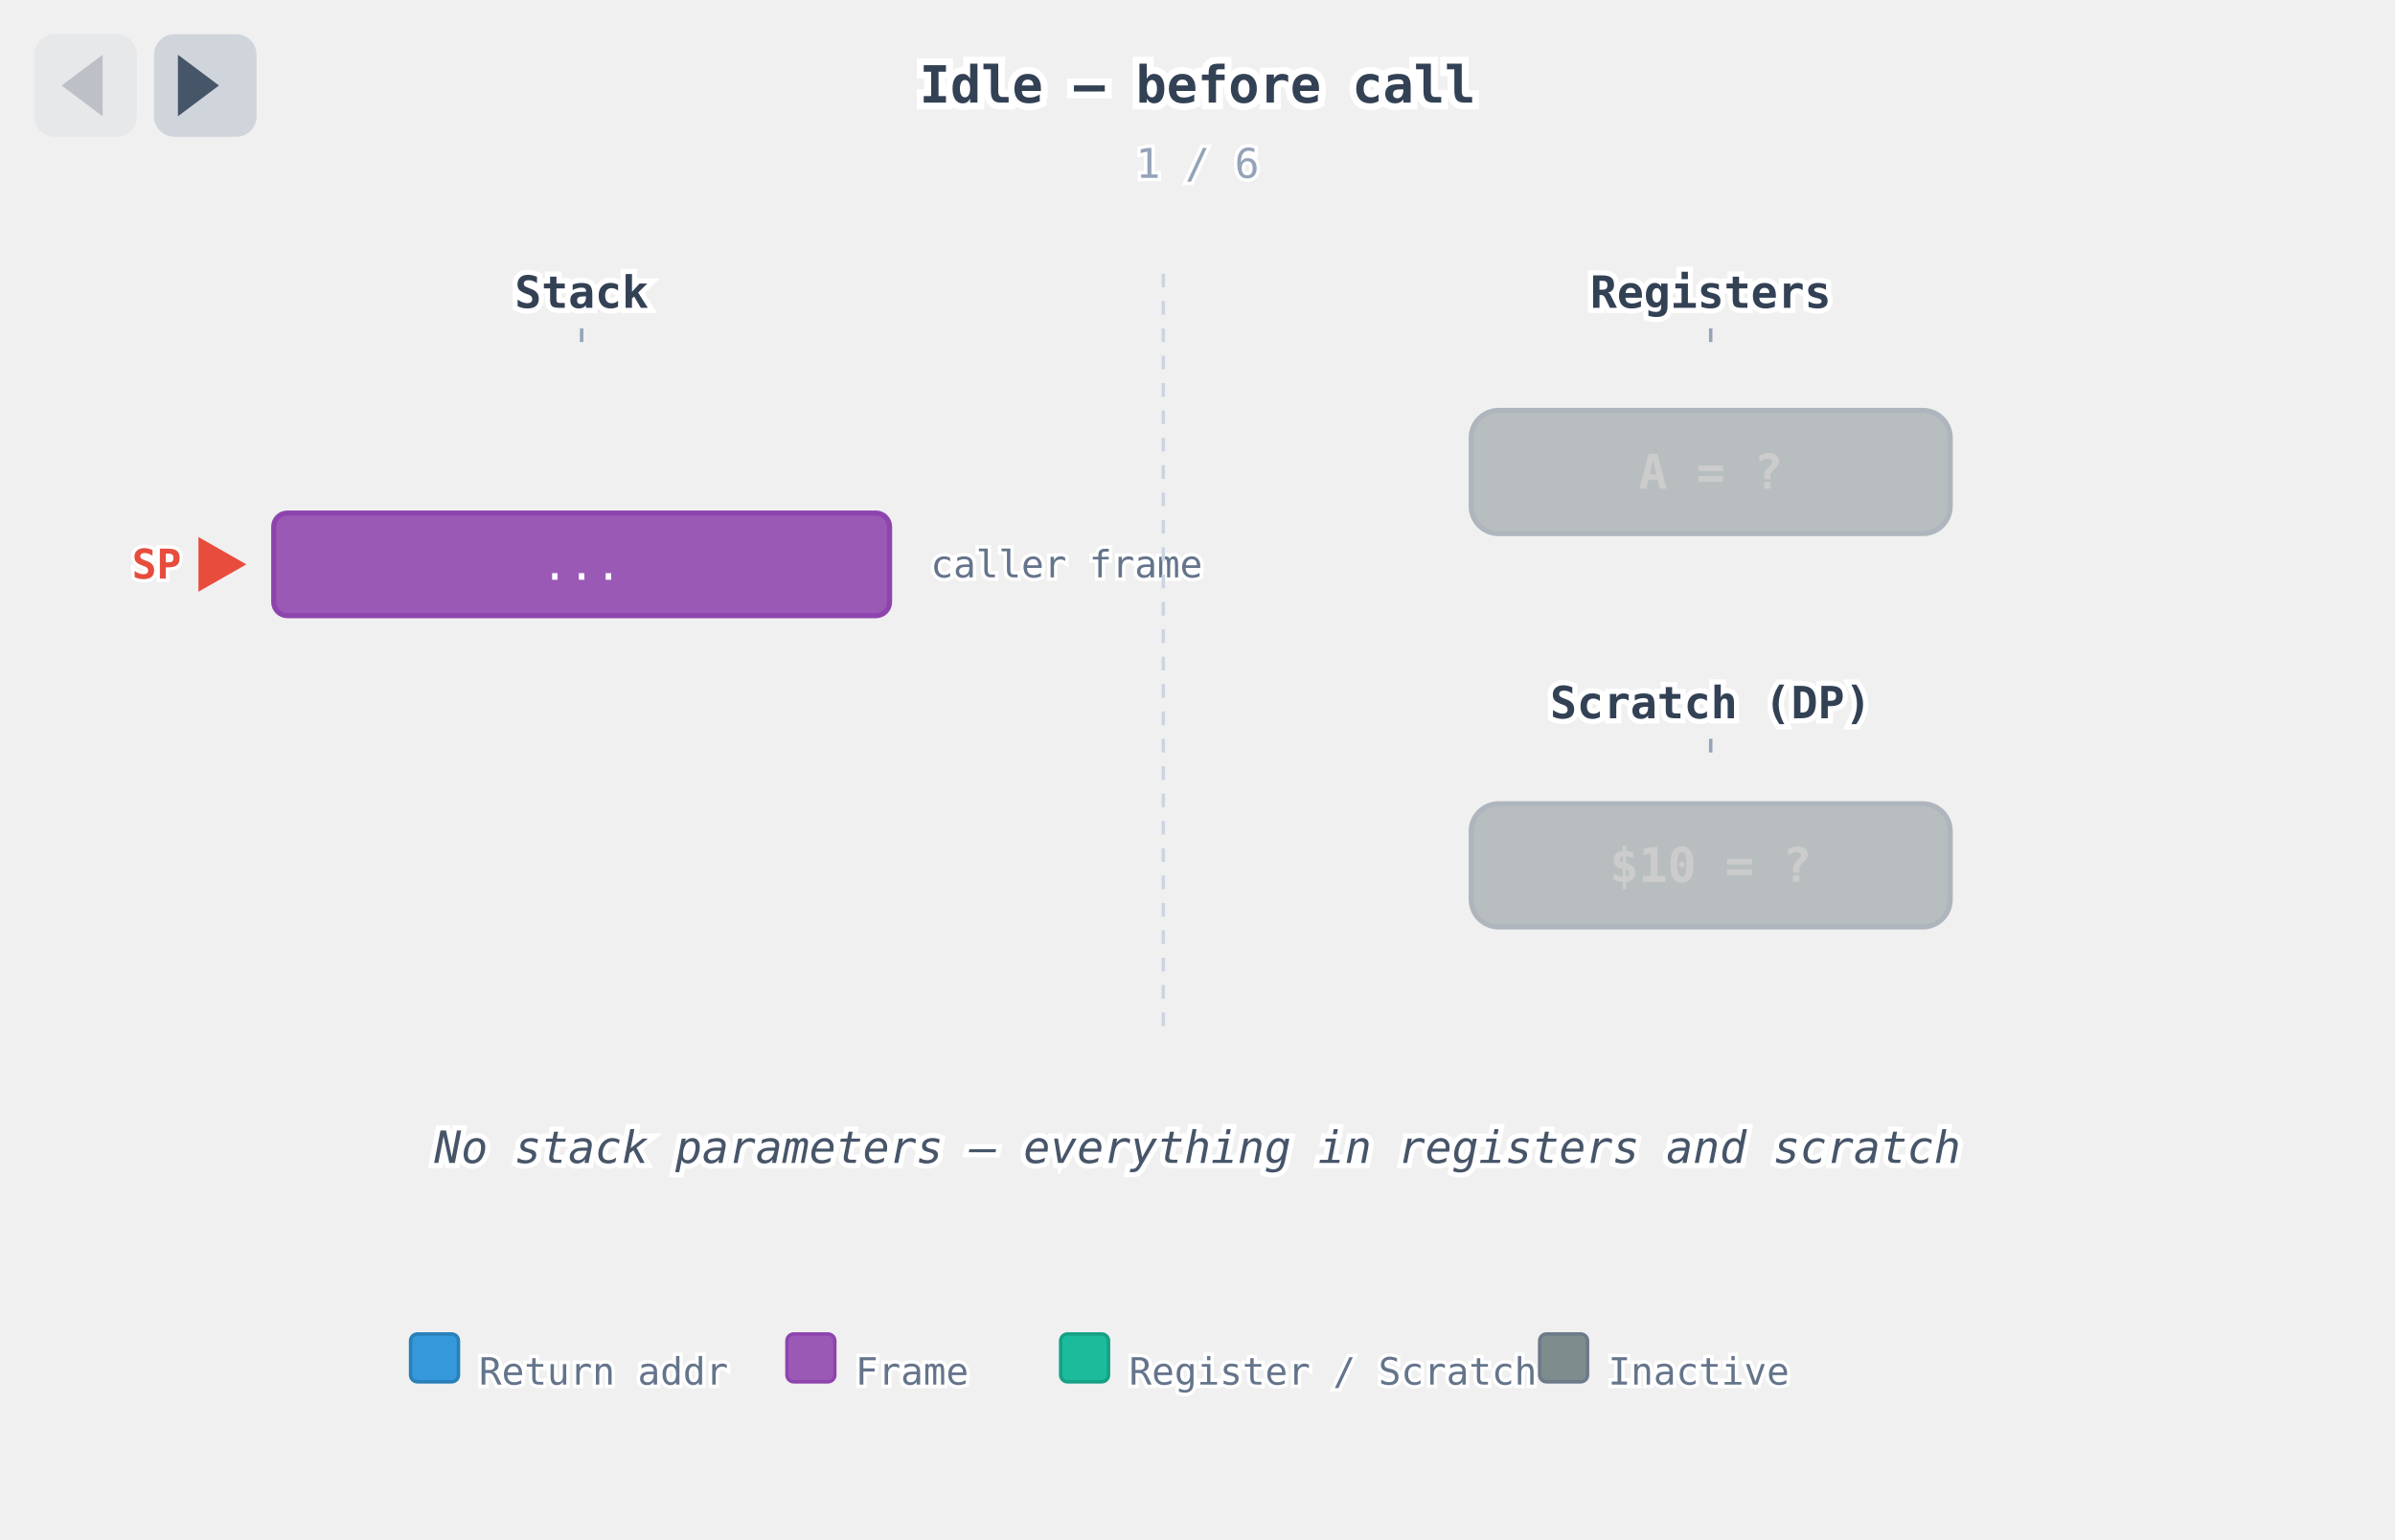
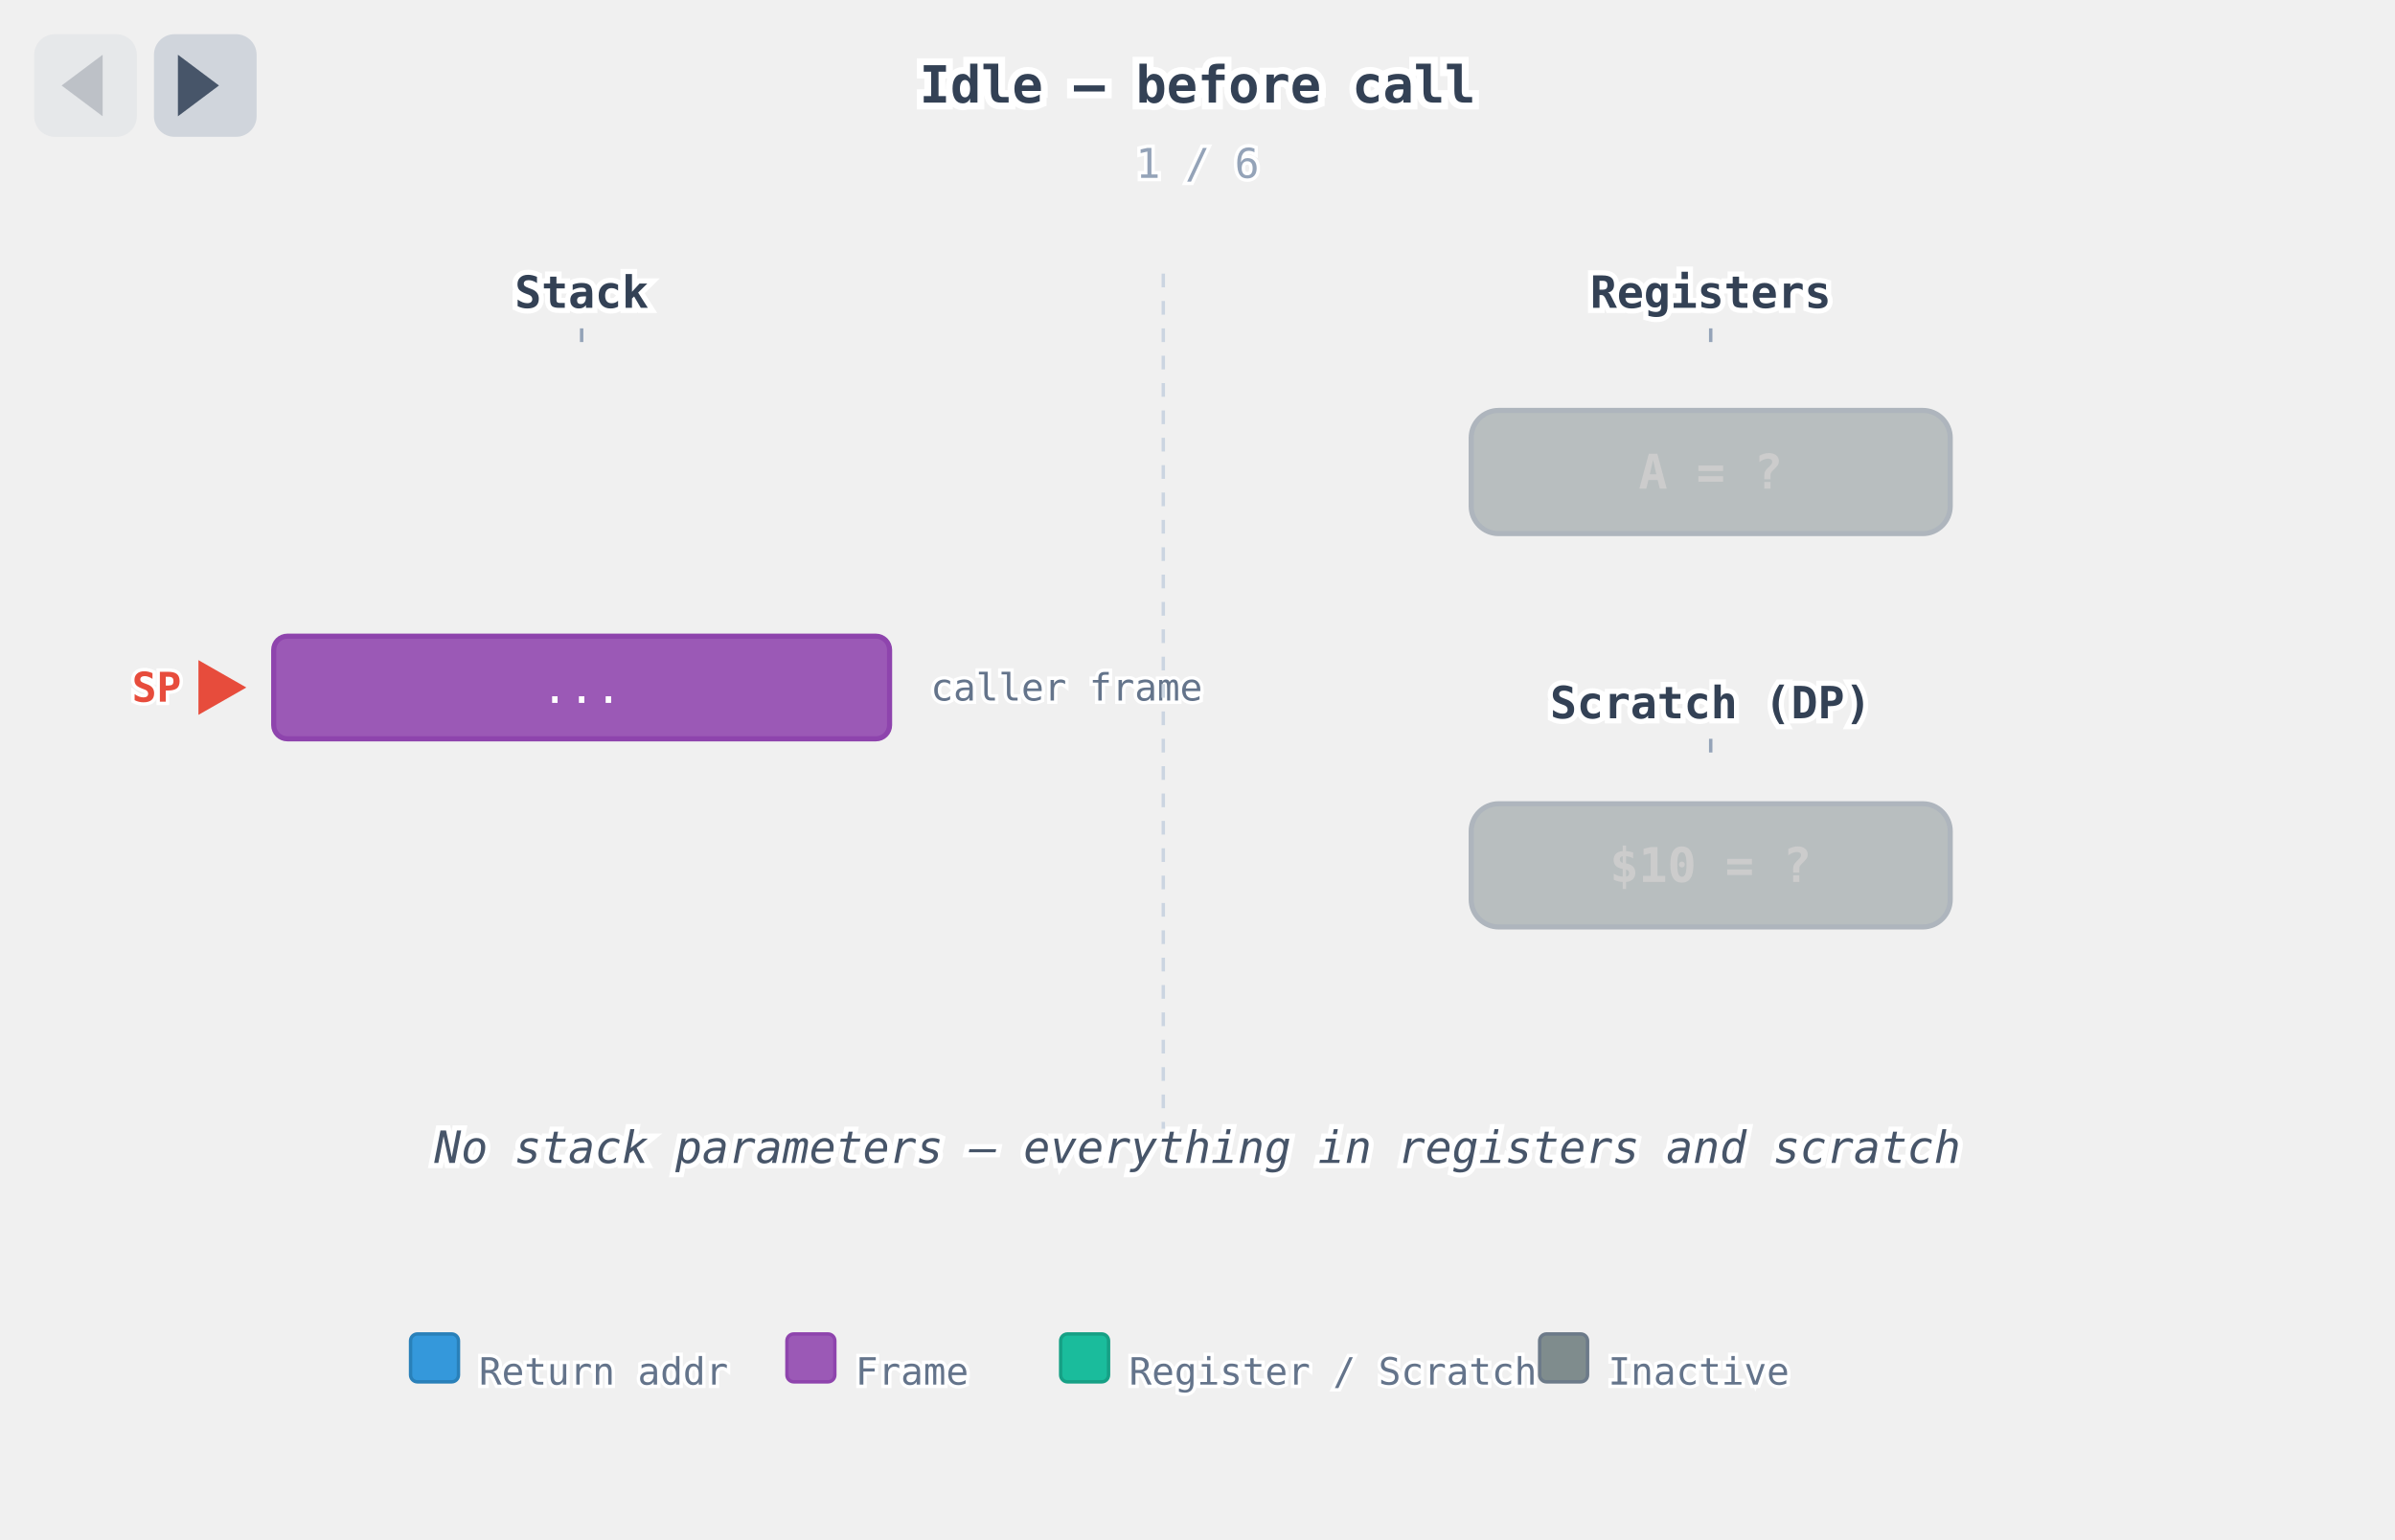
<svg xmlns="http://www.w3.org/2000/svg" viewBox="0 0 700 450">
  <style>
    text { font-family: 'SFMono-Regular', 'Cascadia Code', 'Consolas', monospace; }
    .frame { opacity: 0; }
    .sp-indicator { transition: transform 0.35s ease; }
    .ct  { fill: #fff; font-size: 13px; text-anchor: middle; dominant-baseline: central; }
    .rl  { fill: #64748b; font-size: 11px; dominant-baseline: central; stroke: #fff; stroke-width: 2; paint-order: stroke; }
    .tt  { font-size: 15px; font-weight: bold; text-anchor: middle; fill: #334155; stroke: #fff; stroke-width: 4; paint-order: stroke; }
    .sc  { font-size: 12px; text-anchor: middle; fill: #94a3b8; stroke: #fff; stroke-width: 2; paint-order: stroke; }
    .an  { font-size: 13px; text-anchor: middle; fill: #475569; stroke: #fff; stroke-width: 3; paint-order: stroke; font-style: italic; }
    .sp  { font-size: 12px; font-weight: bold; fill: #e74c3c; text-anchor: end; dominant-baseline: central; stroke: #fff; stroke-width: 2; paint-order: stroke; }
    .bg  { font-size: 15px; font-weight: bold; fill: #fff; text-anchor: middle; dominant-baseline: central; }
    .hdr { font-size: 13px; font-weight: bold; fill: #334155; stroke: #fff; stroke-width: 3; paint-order: stroke; }
    .rv  { font-size: 14px; font-weight: bold; text-anchor: middle; dominant-baseline: central; }
    .nav-btn { cursor: pointer; }
    .nav-btn:hover .nav-bg { fill: rgba(148,163,184,0.55); }
    .nav-btn.disabled { cursor: default; opacity: 0.3; pointer-events: none; }
  </style>
  <g id="back-btn" class="nav-btn disabled">
    <rect class="nav-bg" x="10" y="10" width="30" height="30" rx="6" fill="rgba(148,163,184,0.35)" />
    <polygon points="30,16 30,34 18,25" fill="#475569" />
  </g>
  <g id="fwd-btn" class="nav-btn">
    <rect class="nav-bg" x="45" y="10" width="30" height="30" rx="6" fill="rgba(148,163,184,0.35)" />
    <polygon points="52,16 52,34 64,25" fill="#475569" />
  </g>
  <g class="frame" style="opacity:1">
    <text x="350" y="30" class="tt">Idle — before call</text>
    <text x="350" y="52" class="sc">1 / 6</text>
-     <rect x="80" y="150" width="180" height="30" rx="4" fill="#9b59b6" stroke="#8e44ad" stroke-width="1.5" />
-     <text x="170" y="165" class="ct">...</text>
-     <text x="272" y="165" class="rl">caller frame</text>
+     <rect x="80" y="186" width="180" height="30" rx="4" fill="#9b59b6" stroke="#8e44ad" stroke-width="1.5" />
+     <text x="170" y="201" class="ct">...</text>
+     <text x="272" y="201" class="rl">caller frame</text>
    <rect x="430" y="120" width="140" height="36" rx="8" fill="#7f8c8d" stroke="#6c7a89" stroke-width="1.5" opacity="0.5" />
    <text x="500" y="138" class="rv" fill="#ccc">A = ?</text>
    <rect x="430" y="235" width="140" height="36" rx="8" fill="#7f8c8d" stroke="#6c7a89" stroke-width="1.5" opacity="0.5" />
    <text x="500" y="253" class="rv" fill="#ccc">$10 = ?</text>
    <text x="350" y="340" class="an">No stack parameters — everything in registers and scratch</text>
  </g>
  <g class="frame">
    <text x="350" y="30" class="tt">Load a into A register</text>
    <text x="350" y="52" class="sc">2 / 6</text>
-     <rect x="80" y="150" width="180" height="30" rx="4" fill="#9b59b6" stroke="#8e44ad" stroke-width="1.5" />
-     <text x="170" y="165" class="ct">...</text>
+     <rect x="80" y="186" width="180" height="30" rx="4" fill="#9b59b6" stroke="#8e44ad" stroke-width="1.5" />
+     <text x="170" y="201" class="ct">...</text>
    <rect x="430" y="120" width="140" height="36" rx="8" fill="#1abc9c" stroke="#16a085" stroke-width="2" />
    <text x="500" y="138" class="bg">A = 10</text>
    <text x="572" y="122" class="rl">← param a</text>
    <rect x="430" y="235" width="140" height="36" rx="8" fill="#7f8c8d" stroke="#6c7a89" stroke-width="1.5" opacity="0.5" />
    <text x="500" y="253" class="rv" fill="#ccc">$10 = ?</text>
    <text x="350" y="340" class="an">First parameter loaded directly into hardware register</text>
  </g>
  <g class="frame">
    <text x="350" y="30" class="tt">Store b to scratch register</text>
    <text x="350" y="52" class="sc">3 / 6</text>
-     <rect x="80" y="150" width="180" height="30" rx="4" fill="#9b59b6" stroke="#8e44ad" stroke-width="1.5" />
-     <text x="170" y="165" class="ct">...</text>
+     <rect x="80" y="186" width="180" height="30" rx="4" fill="#9b59b6" stroke="#8e44ad" stroke-width="1.5" />
+     <text x="170" y="201" class="ct">...</text>
    <rect x="430" y="120" width="140" height="36" rx="8" fill="#1abc9c" stroke="#16a085" stroke-width="2" />
    <text x="500" y="138" class="bg">A = 10</text>
    <rect x="430" y="235" width="140" height="36" rx="8" fill="#1abc9c" stroke="#16a085" stroke-width="2" />
    <text x="500" y="253" class="bg">$10 = 20</text>
    <text x="572" y="237" class="rl">← param b</text>
    <text x="350" y="340" class="an">Second parameter stored to direct-page scratch address</text>
  </g>
  <g class="frame">
    <text x="350" y="30" class="tt">Call: add(10, 20)</text>
    <text x="350" y="52" class="sc">4 / 6</text>
-     <rect x="80" y="114" width="180" height="30" rx="4" fill="#3498db" stroke="#2980b9" stroke-width="1.5" />
-     <text x="170" y="129" class="ct">return addr</text>
-     <text x="272" y="129" class="rl">pushed by call</text>
-     <rect x="80" y="150" width="180" height="30" rx="4" fill="#9b59b6" stroke="#8e44ad" stroke-width="1.5" />
-     <text x="170" y="165" class="ct">...</text>
+     <rect x="80" y="150" width="180" height="30" rx="4" fill="#3498db" stroke="#2980b9" stroke-width="1.5" />
+     <text x="170" y="165" class="ct">return addr</text>
+     <text x="272" y="165" class="rl">pushed by call</text>
+     <rect x="80" y="186" width="180" height="30" rx="4" fill="#9b59b6" stroke="#8e44ad" stroke-width="1.5" />
+     <text x="170" y="201" class="ct">...</text>
    <rect x="430" y="120" width="140" height="36" rx="8" fill="#1abc9c" stroke="#16a085" stroke-width="2" />
    <text x="500" y="138" class="bg">A = 10</text>
    <rect x="430" y="235" width="140" height="36" rx="8" fill="#1abc9c" stroke="#16a085" stroke-width="2" />
    <text x="500" y="253" class="bg">$10 = 20</text>
    <text x="350" y="340" class="an">Only the return address touches the stack</text>
  </g>
  <g class="frame">
    <text x="350" y="30" class="tt">Callee executes + returns</text>
    <text x="350" y="52" class="sc">5 / 6</text>
-     <rect x="80" y="150" width="180" height="30" rx="4" fill="#9b59b6" stroke="#8e44ad" stroke-width="1.5" />
-     <text x="170" y="165" class="ct">...</text>
+     <rect x="80" y="186" width="180" height="30" rx="4" fill="#9b59b6" stroke="#8e44ad" stroke-width="1.5" />
+     <text x="170" y="201" class="ct">...</text>
    <rect x="430" y="120" width="140" height="36" rx="8" fill="#1abc9c" stroke="#fff" stroke-width="2.5" />
    <text x="500" y="138" class="bg">A = 30</text>
    <text x="572" y="122" class="rl">← result</text>
    <rect x="430" y="235" width="140" height="36" rx="8" fill="#7f8c8d" stroke="#6c7a89" stroke-width="1.5" opacity="0.5" />
    <text x="500" y="253" class="rv" fill="#ccc">$10 = 20</text>
    <text x="350" y="340" class="an">Callee reads A and $10, computes result, returns in A</text>
  </g>
  <g class="frame">
    <text x="350" y="30" class="tt">Result available in A register</text>
    <text x="350" y="52" class="sc">6 / 6</text>
-     <rect x="80" y="150" width="180" height="30" rx="4" fill="#9b59b6" stroke="#8e44ad" stroke-width="1.5" />
-     <text x="170" y="165" class="ct">...</text>
-     <text x="272" y="165" class="rl">caller frame</text>
+     <rect x="80" y="186" width="180" height="30" rx="4" fill="#9b59b6" stroke="#8e44ad" stroke-width="1.5" />
+     <text x="170" y="201" class="ct">...</text>
+     <text x="272" y="201" class="rl">caller frame</text>
    <rect x="430" y="120" width="140" height="36" rx="8" fill="#1abc9c" stroke="#16a085" stroke-width="2" />
    <text x="500" y="138" class="bg">A = 30</text>
    <rect x="430" y="235" width="140" height="36" rx="8" fill="#7f8c8d" stroke="#6c7a89" stroke-width="1.5" opacity="0.5" />
    <text x="500" y="253" class="rv" fill="#ccc">$10 = ?</text>
    <text x="350" y="340" class="an">Stack unchanged — minimal frame, maximum performance</text>
  </g>
-   <g class="sp-indicator" style="transform: translateY(165px)">
+   <g class="sp-indicator" style="transform: translateY(201px)">
    <polygon points="58,-8 72,0 58,8" fill="#e74c3c" />
    <text x="53" y="0" class="sp">SP</text>
  </g>
  <g>
    <text x="170" y="90" class="hdr" text-anchor="middle">Stack</text>
    <line x1="170" y1="96" x2="170" y2="100" stroke="#94a3b8" stroke-width="1" />
    <text x="500" y="90" class="hdr" text-anchor="middle">Registers</text>
    <line x1="500" y1="96" x2="500" y2="100" stroke="#94a3b8" stroke-width="1" />
    <text x="500" y="210" class="hdr" text-anchor="middle">Scratch (DP)</text>
    <line x1="500" y1="216" x2="500" y2="220" stroke="#94a3b8" stroke-width="1" />
-     <line x1="340" y1="80" x2="340" y2="300" stroke="#cbd5e1" stroke-width="1" stroke-dasharray="4,4" />
+     <line x1="340" y1="80" x2="340" y2="330" stroke="#cbd5e1" stroke-width="1" stroke-dasharray="4,4" />
  </g>
  <g>
    <rect x="120" y="390" width="14" height="14" rx="2" fill="#3498db" stroke="#2980b9" stroke-width="1" />
    <text x="140" y="401" class="rl" font-size="10">Return addr</text>
    <rect x="230" y="390" width="14" height="14" rx="2" fill="#9b59b6" stroke="#8e44ad" stroke-width="1" />
    <text x="250" y="401" class="rl" font-size="10">Frame</text>
    <rect x="310" y="390" width="14" height="14" rx="2" fill="#1abc9c" stroke="#16a085" stroke-width="1" />
    <text x="330" y="401" class="rl" font-size="10">Register / Scratch</text>
    <rect x="450" y="390" width="14" height="14" rx="2" fill="#7f8c8d" stroke="#6c7a89" stroke-width="1" />
    <text x="470" y="401" class="rl" font-size="10">Inactive</text>
  </g>
</svg>
